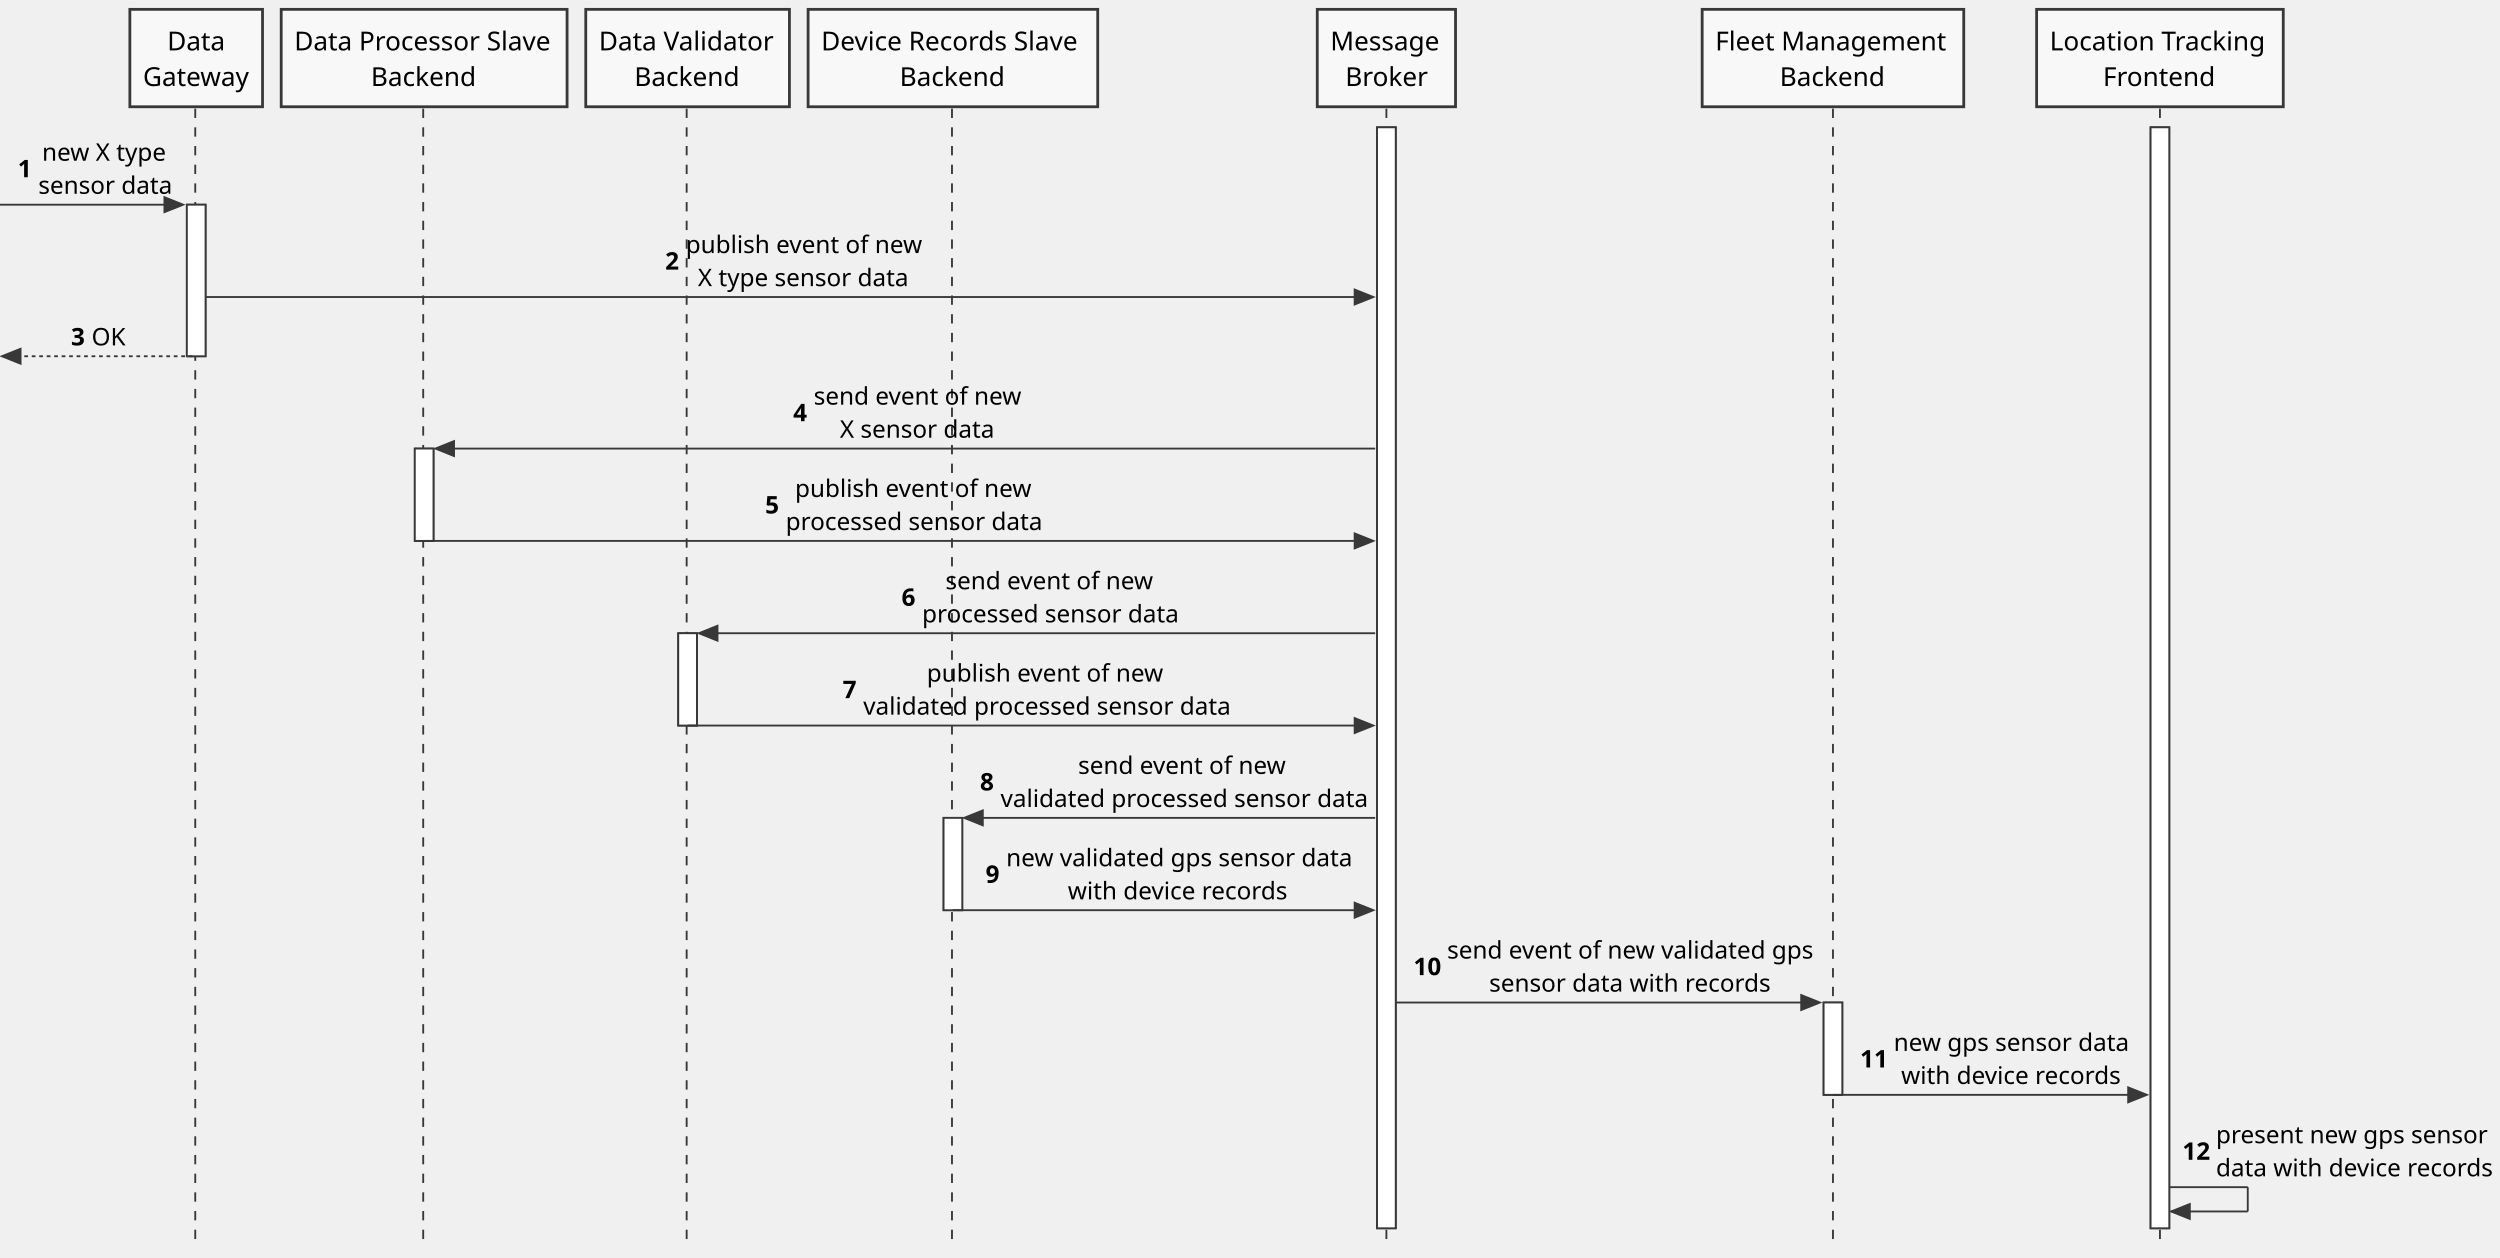
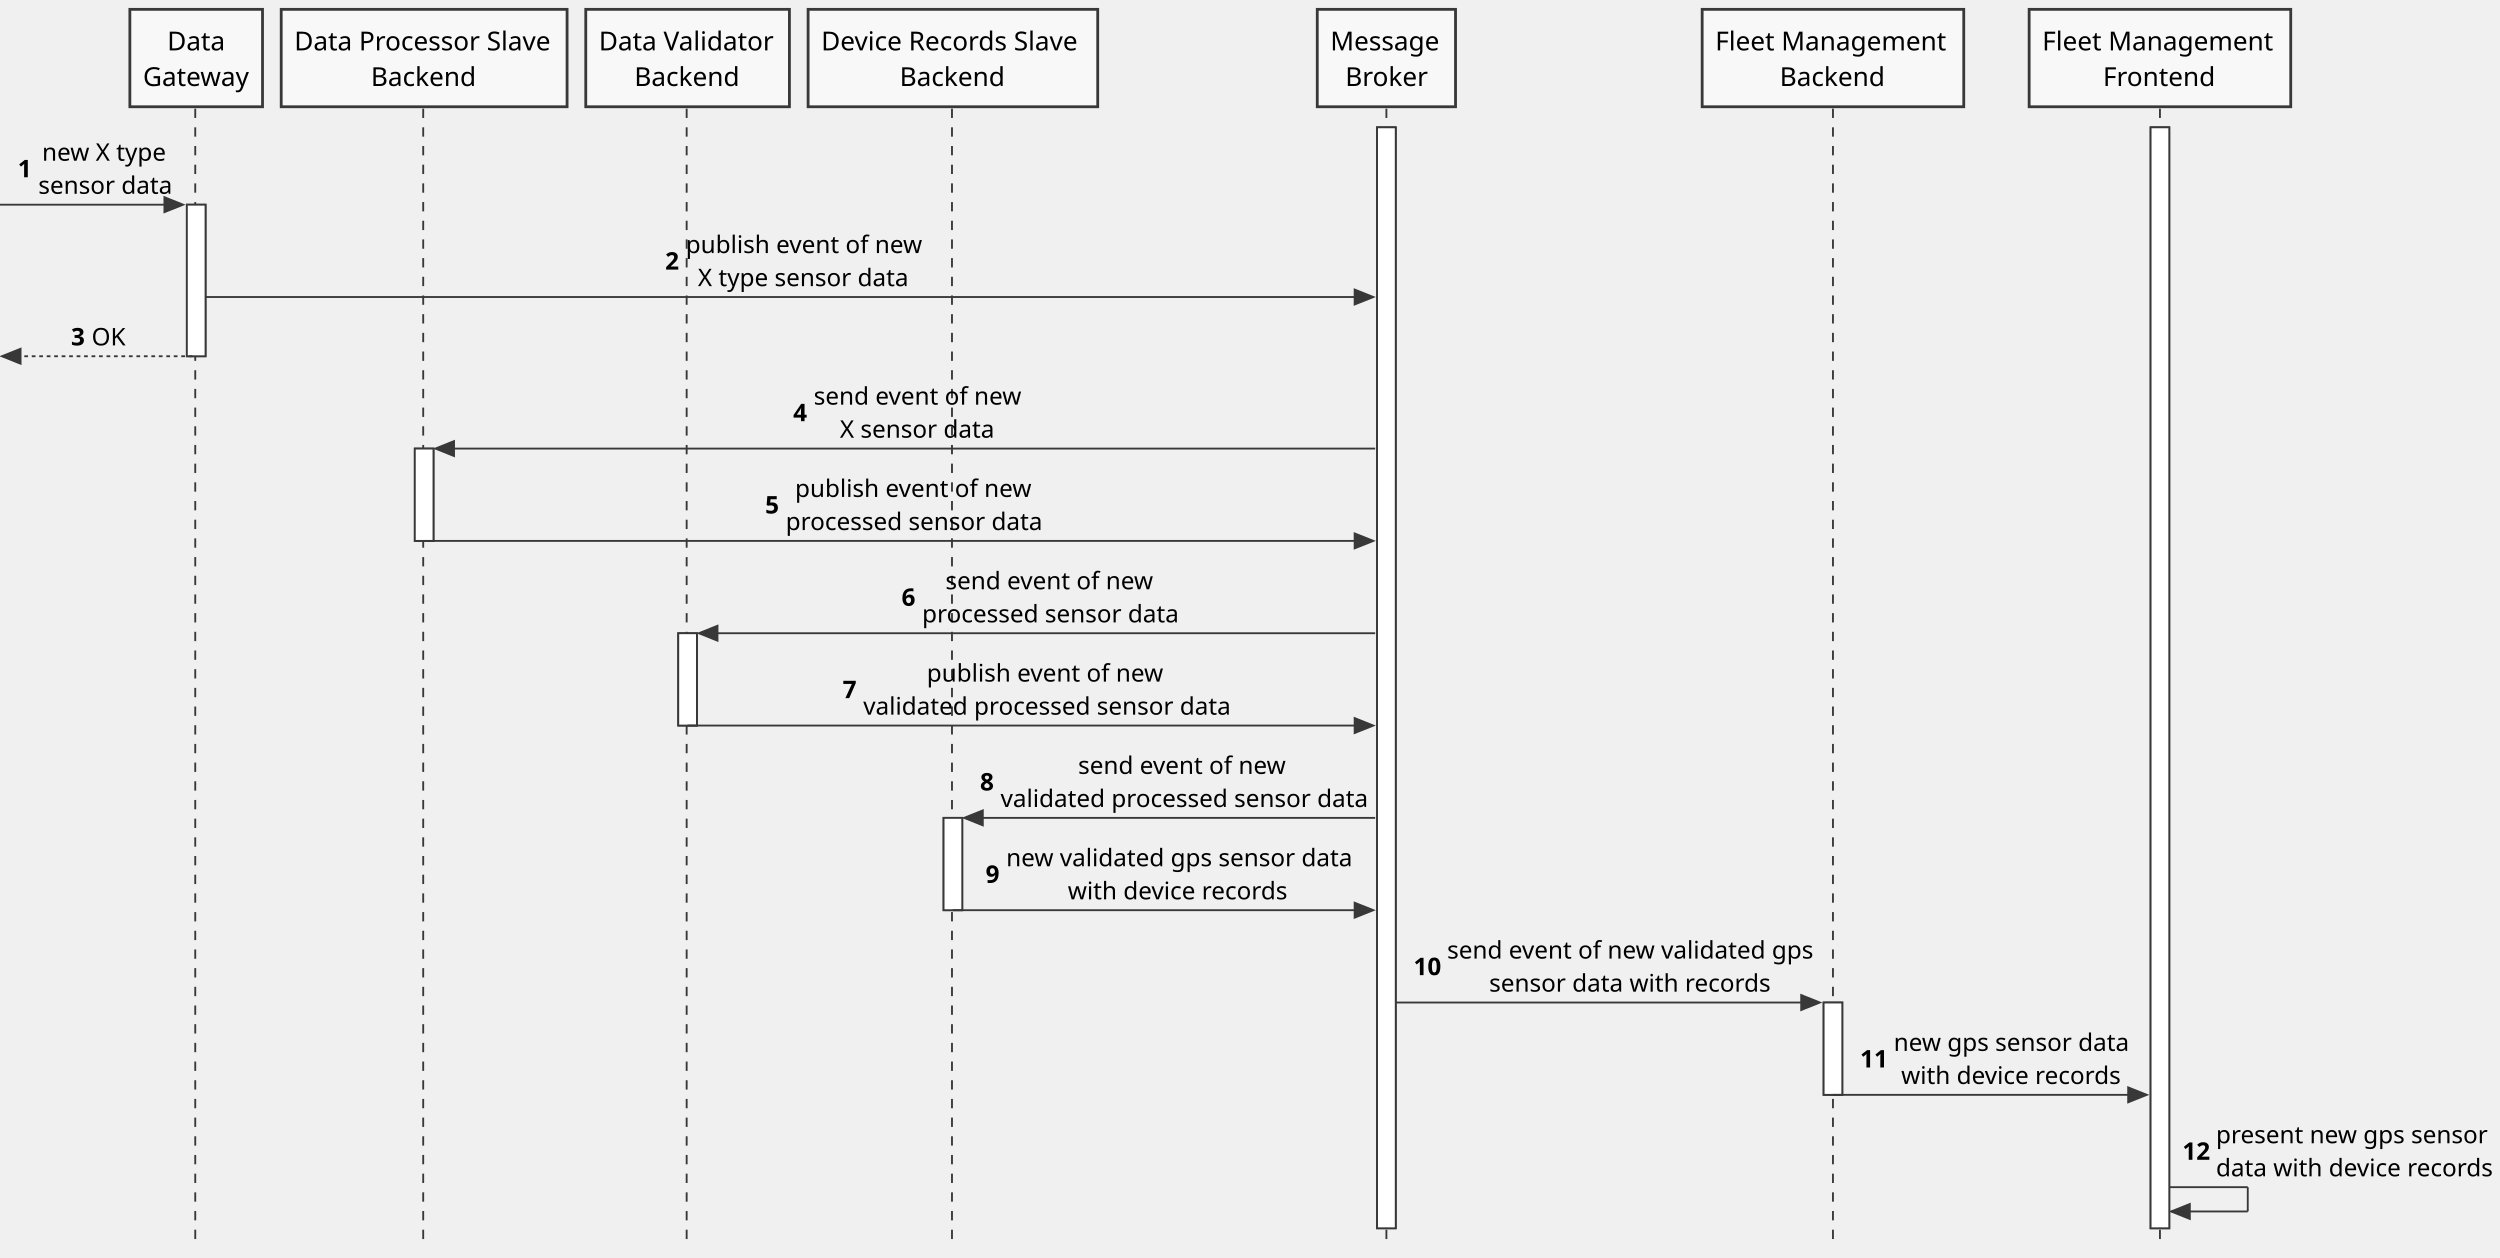
<svg xmlns="http://www.w3.org/2000/svg" contentScriptType="application/ecmascript" contentStyleType="text/css" height="673px" preserveAspectRatio="none" style="width:1338px;height:673px;background:#FFFFFF;" version="1.1" viewBox="0 0 1338 673" width="1338px" zoomAndPan="magnify">
  <defs />
  <g>
    <rect fill="#FFFFFF" height="81.118" style="stroke:#383838;stroke-width:1.0;" width="10" x="100" y="109.548" />
    <rect fill="#FFFFFF" height="49.412" style="stroke:#383838;stroke-width:1.0;" width="10" x="222" y="240.078" />
    <rect fill="#FFFFFF" height="49.412" style="stroke:#383838;stroke-width:1.0;" width="10" x="363" y="338.902" />
    <rect fill="#FFFFFF" height="49.412" style="stroke:#383838;stroke-width:1.0;" width="10" x="505" y="437.726" />
    <rect fill="#FFFFFF" height="589.238" style="stroke:#383838;stroke-width:1.0;" width="10" x="737" y="68.136" />
    <rect fill="#FFFFFF" height="49.412" style="stroke:#383838;stroke-width:1.0;" width="10" x="976" y="536.55" />
    <rect fill="#FFFFFF" height="589.238" style="stroke:#383838;stroke-width:1.0;" width="10" x="1151" y="68.136" />
    <line style="stroke:#383838;stroke-width:1.0;stroke-dasharray:5.0,5.0;" x1="104.5" x2="104.5" y1="58.136" y2="666.374" />
    <line style="stroke:#383838;stroke-width:1.0;stroke-dasharray:5.0,5.0;" x1="226.5" x2="226.5" y1="58.136" y2="666.374" />
    <line style="stroke:#383838;stroke-width:1.0;stroke-dasharray:5.0,5.0;" x1="367.5" x2="367.5" y1="58.136" y2="666.374" />
    <line style="stroke:#383838;stroke-width:1.0;stroke-dasharray:5.0,5.0;" x1="509.5" x2="509.5" y1="58.136" y2="666.374" />
    <line style="stroke:#383838;stroke-width:1.0;stroke-dasharray:5.0,5.0;" x1="742" x2="742" y1="58.136" y2="666.374" />
    <line style="stroke:#383838;stroke-width:1.0;stroke-dasharray:5.0,5.0;" x1="981" x2="981" y1="58.136" y2="666.374" />
    <line style="stroke:#383838;stroke-width:1.0;stroke-dasharray:5.0,5.0;" x1="1156" x2="1156" y1="58.136" y2="666.374" />
    <rect fill="#F8F8F8" height="52.136" style="stroke:#383838;stroke-width:1.5;" width="71" x="69.5" y="5" />
    <text fill="#000000" font-family="sans-serif" font-size="14" lengthAdjust="spacing" textLength="31" x="89.5" y="26.966">Data</text>
    <text fill="#000000" font-family="sans-serif" font-size="14" lengthAdjust="spacing" textLength="57" x="76.5" y="46.034">Gateway</text>
    <rect fill="#F8F8F8" height="52.136" style="stroke:#383838;stroke-width:1.5;" width="153" x="150.5" y="5" />
    <text fill="#000000" font-family="sans-serif" font-size="14" lengthAdjust="spacing" textLength="139" x="157.5" y="26.966">Data Processor Slave</text>
    <text fill="#000000" font-family="sans-serif" font-size="14" lengthAdjust="spacing" textLength="57" x="198.5" y="46.034">Backend</text>
    <rect fill="#F8F8F8" height="52.136" style="stroke:#383838;stroke-width:1.5;" width="109" x="313.5" y="5" />
    <text fill="#000000" font-family="sans-serif" font-size="14" lengthAdjust="spacing" textLength="95" x="320.5" y="26.966">Data Validator</text>
    <text fill="#000000" font-family="sans-serif" font-size="14" lengthAdjust="spacing" textLength="57" x="339.5" y="46.034">Backend</text>
    <rect fill="#F8F8F8" height="52.136" style="stroke:#383838;stroke-width:1.5;" width="155" x="432.5" y="5" />
    <text fill="#000000" font-family="sans-serif" font-size="14" lengthAdjust="spacing" textLength="141" x="439.5" y="26.966">Device Records Slave</text>
    <text fill="#000000" font-family="sans-serif" font-size="14" lengthAdjust="spacing" textLength="57" x="481.5" y="46.034">Backend</text>
    <rect fill="#F8F8F8" height="52.136" style="stroke:#383838;stroke-width:1.5;" width="74" x="705" y="5" />
    <text fill="#000000" font-family="sans-serif" font-size="14" lengthAdjust="spacing" textLength="60" x="712" y="26.966">Message</text>
    <text fill="#000000" font-family="sans-serif" font-size="14" lengthAdjust="spacing" textLength="44" x="720" y="46.034">Broker</text>
    <rect fill="#F8F8F8" height="52.136" style="stroke:#383838;stroke-width:1.5;" width="140" x="911" y="5" />
    <text fill="#000000" font-family="sans-serif" font-size="14" lengthAdjust="spacing" textLength="126" x="918" y="26.966">Fleet Management</text>
    <text fill="#000000" font-family="sans-serif" font-size="14" lengthAdjust="spacing" textLength="57" x="952.5" y="46.034">Backend</text>
-     <rect fill="#F8F8F8" height="52.136" style="stroke:#383838;stroke-width:1.5;" width="132" x="1090" y="5" />
-     <text fill="#000000" font-family="sans-serif" font-size="14" lengthAdjust="spacing" textLength="118" x="1097" y="26.966">Location Tracking</text>
+     <rect fill="#F8F8F8" height="52.136" style="stroke:#383838;stroke-width:1.5;" width="140" x="1086" y="5" />
+     <text fill="#000000" font-family="sans-serif" font-size="14" lengthAdjust="spacing" textLength="126" x="1093" y="26.966">Fleet Management</text>
    <text fill="#000000" font-family="sans-serif" font-size="14" lengthAdjust="spacing" textLength="61" x="1125.5" y="46.034">Frontend</text>
    <rect fill="#FFFFFF" height="81.118" style="stroke:#383838;stroke-width:1.0;" width="10" x="100" y="109.548" />
    <rect fill="#FFFFFF" height="49.412" style="stroke:#383838;stroke-width:1.0;" width="10" x="222" y="240.078" />
    <rect fill="#FFFFFF" height="49.412" style="stroke:#383838;stroke-width:1.0;" width="10" x="363" y="338.902" />
    <rect fill="#FFFFFF" height="49.412" style="stroke:#383838;stroke-width:1.0;" width="10" x="505" y="437.726" />
    <rect fill="#FFFFFF" height="589.238" style="stroke:#383838;stroke-width:1.0;" width="10" x="737" y="68.136" />
    <rect fill="#FFFFFF" height="49.412" style="stroke:#383838;stroke-width:1.0;" width="10" x="976" y="536.55" />
    <rect fill="#FFFFFF" height="589.238" style="stroke:#383838;stroke-width:1.0;" width="10" x="1151" y="68.136" />
    <polygon fill="#383838" points="88,105.548,98,109.548,88,113.548" style="stroke:#383838;stroke-width:1.0;" />
    <line style="stroke:#383838;stroke-width:1.0;" x1="0" x2="94" y1="109.548" y2="109.548" />
    <text fill="#000000" font-family="sans-serif" font-size="13" font-weight="bold" lengthAdjust="spacing" textLength="7" x="9.5" y="94.886">1</text>
    <text fill="#000000" font-family="sans-serif" font-size="13" lengthAdjust="spacing" textLength="66" x="22.5" y="86.033">new X type</text>
    <text fill="#000000" font-family="sans-serif" font-size="13" lengthAdjust="spacing" textLength="70" x="20.5" y="103.739">sensor data</text>
    <polygon fill="#383838" points="725,154.96,735,158.96,725,162.96" style="stroke:#383838;stroke-width:1.0;" />
    <line style="stroke:#383838;stroke-width:1.0;" x1="110" x2="731" y1="158.96" y2="158.96" />
    <text fill="#000000" font-family="sans-serif" font-size="13" font-weight="bold" lengthAdjust="spacing" textLength="7" x="356" y="144.298">2</text>
    <text fill="#000000" font-family="sans-serif" font-size="13" lengthAdjust="spacing" textLength="124" x="367" y="135.445">publish event of new</text>
    <text fill="#000000" font-family="sans-serif" font-size="13" lengthAdjust="spacing" textLength="111" x="373.5" y="153.151">X type sensor data</text>
    <polygon fill="#383838" points="11,186.666,1,190.666,11,194.666" style="stroke:#383838;stroke-width:1.0;" />
    <line style="stroke:#383838;stroke-width:1.0;stroke-dasharray:2.0,2.0;" x1="5" x2="104" y1="190.666" y2="190.666" />
    <text fill="#000000" font-family="sans-serif" font-size="13" font-weight="bold" lengthAdjust="spacing" textLength="7" x="38" y="184.857">3</text>
    <text fill="#000000" font-family="sans-serif" font-size="13" lengthAdjust="spacing" textLength="18" x="49" y="184.857">OK</text>
    <polygon fill="#383838" points="243,236.078,233,240.078,243,244.078" style="stroke:#383838;stroke-width:1.0;" />
    <line style="stroke:#383838;stroke-width:1.0;" x1="237" x2="736" y1="240.078" y2="240.078" />
    <text fill="#000000" font-family="sans-serif" font-size="13" font-weight="bold" lengthAdjust="spacing" textLength="7" x="424.5" y="225.416">4</text>
    <text fill="#000000" font-family="sans-serif" font-size="13" lengthAdjust="spacing" textLength="109" x="435.5" y="216.563">send event of new</text>
    <text fill="#000000" font-family="sans-serif" font-size="13" lengthAdjust="spacing" textLength="81" x="449.5" y="234.269">X sensor data</text>
    <polygon fill="#383838" points="725,285.49,735,289.49,725,293.49" style="stroke:#383838;stroke-width:1.0;" />
    <line style="stroke:#383838;stroke-width:1.0;" x1="227" x2="731" y1="289.49" y2="289.49" />
    <text fill="#000000" font-family="sans-serif" font-size="13" font-weight="bold" lengthAdjust="spacing" textLength="7" x="409.5" y="274.828">5</text>
    <text fill="#000000" font-family="sans-serif" font-size="13" lengthAdjust="spacing" textLength="124" x="425.5" y="265.975">publish event of new</text>
    <text fill="#000000" font-family="sans-serif" font-size="13" lengthAdjust="spacing" textLength="134" x="420.5" y="283.681">processed sensor data</text>
    <polygon fill="#383838" points="384,334.902,374,338.902,384,342.902" style="stroke:#383838;stroke-width:1.0;" />
    <line style="stroke:#383838;stroke-width:1.0;" x1="378" x2="736" y1="338.902" y2="338.902" />
    <text fill="#000000" font-family="sans-serif" font-size="13" font-weight="bold" lengthAdjust="spacing" textLength="7" x="482.5" y="324.24">6</text>
    <text fill="#000000" font-family="sans-serif" font-size="13" lengthAdjust="spacing" textLength="109" x="506" y="315.387">send event of new</text>
    <text fill="#000000" font-family="sans-serif" font-size="13" lengthAdjust="spacing" textLength="134" x="493.5" y="333.093">processed sensor data</text>
    <polygon fill="#383838" points="725,384.314,735,388.314,725,392.314" style="stroke:#383838;stroke-width:1.0;" />
    <line style="stroke:#383838;stroke-width:1.0;" x1="368" x2="731" y1="388.314" y2="388.314" />
    <text fill="#000000" font-family="sans-serif" font-size="13" font-weight="bold" lengthAdjust="spacing" textLength="7" x="451" y="373.652">7</text>
    <text fill="#000000" font-family="sans-serif" font-size="13" lengthAdjust="spacing" textLength="124" x="496" y="364.799">publish event of new</text>
    <text fill="#000000" font-family="sans-serif" font-size="13" lengthAdjust="spacing" textLength="192" x="462" y="382.505">validated processed sensor data</text>
    <polygon fill="#383838" points="526,433.726,516,437.726,526,441.726" style="stroke:#383838;stroke-width:1.0;" />
    <line style="stroke:#383838;stroke-width:1.0;" x1="520" x2="736" y1="437.726" y2="437.726" />
    <text fill="#000000" font-family="sans-serif" font-size="13" font-weight="bold" lengthAdjust="spacing" textLength="7" x="524.5" y="423.064">8</text>
    <text fill="#000000" font-family="sans-serif" font-size="13" lengthAdjust="spacing" textLength="109" x="577" y="414.211">send event of new</text>
    <text fill="#000000" font-family="sans-serif" font-size="13" lengthAdjust="spacing" textLength="192" x="535.5" y="431.917">validated processed sensor data</text>
    <polygon fill="#383838" points="725,483.138,735,487.138,725,491.138" style="stroke:#383838;stroke-width:1.0;" />
    <line style="stroke:#383838;stroke-width:1.0;" x1="510" x2="731" y1="487.138" y2="487.138" />
    <text fill="#000000" font-family="sans-serif" font-size="13" font-weight="bold" lengthAdjust="spacing" textLength="7" x="527.5" y="472.476">9</text>
    <text fill="#000000" font-family="sans-serif" font-size="13" lengthAdjust="spacing" textLength="181" x="538.5" y="463.623">new validated gps sensor data</text>
    <text fill="#000000" font-family="sans-serif" font-size="13" lengthAdjust="spacing" textLength="115" x="571.5" y="481.329">with device records</text>
    <polygon fill="#383838" points="964,532.55,974,536.55,964,540.55" style="stroke:#383838;stroke-width:1.0;" />
    <line style="stroke:#383838;stroke-width:1.0;" x1="747" x2="970" y1="536.55" y2="536.55" />
    <text fill="#000000" font-family="sans-serif" font-size="13" font-weight="bold" lengthAdjust="spacing" textLength="14" x="756.5" y="521.888">10</text>
    <text fill="#000000" font-family="sans-serif" font-size="13" lengthAdjust="spacing" textLength="192" x="774.5" y="513.035">send event of new validated gps</text>
    <text fill="#000000" font-family="sans-serif" font-size="13" lengthAdjust="spacing" textLength="147" x="797" y="530.741">sensor data with records</text>
    <polygon fill="#383838" points="1139,581.962,1149,585.962,1139,589.962" style="stroke:#383838;stroke-width:1.0;" />
    <line style="stroke:#383838;stroke-width:1.0;" x1="981" x2="1145" y1="585.962" y2="585.962" />
    <text fill="#000000" font-family="sans-serif" font-size="13" font-weight="bold" lengthAdjust="spacing" textLength="14" x="995.5" y="571.3">11</text>
    <text fill="#000000" font-family="sans-serif" font-size="13" lengthAdjust="spacing" textLength="123" x="1013.5" y="562.447">new gps sensor data</text>
    <text fill="#000000" font-family="sans-serif" font-size="13" lengthAdjust="spacing" textLength="115" x="1017.5" y="580.153">with device records</text>
    <line style="stroke:#383838;stroke-width:1.0;" x1="1161" x2="1203" y1="635.374" y2="635.374" />
    <line style="stroke:#383838;stroke-width:1.0;" x1="1203" x2="1203" y1="635.374" y2="648.374" />
    <line style="stroke:#383838;stroke-width:1.0;" x1="1162" x2="1203" y1="648.374" y2="648.374" />
    <polygon fill="#383838" points="1172,644.374,1162,648.374,1172,652.374" style="stroke:#383838;stroke-width:1.0;" />
    <text fill="#000000" font-family="sans-serif" font-size="13" font-weight="bold" lengthAdjust="spacing" textLength="14" x="1168" y="620.712">12</text>
    <text fill="#000000" font-family="sans-serif" font-size="13" lengthAdjust="spacing" textLength="142" x="1186" y="611.859">present new gps sensor</text>
    <text fill="#000000" font-family="sans-serif" font-size="13" lengthAdjust="spacing" textLength="145" x="1186" y="629.565">data with device records</text>
  </g>
</svg>
